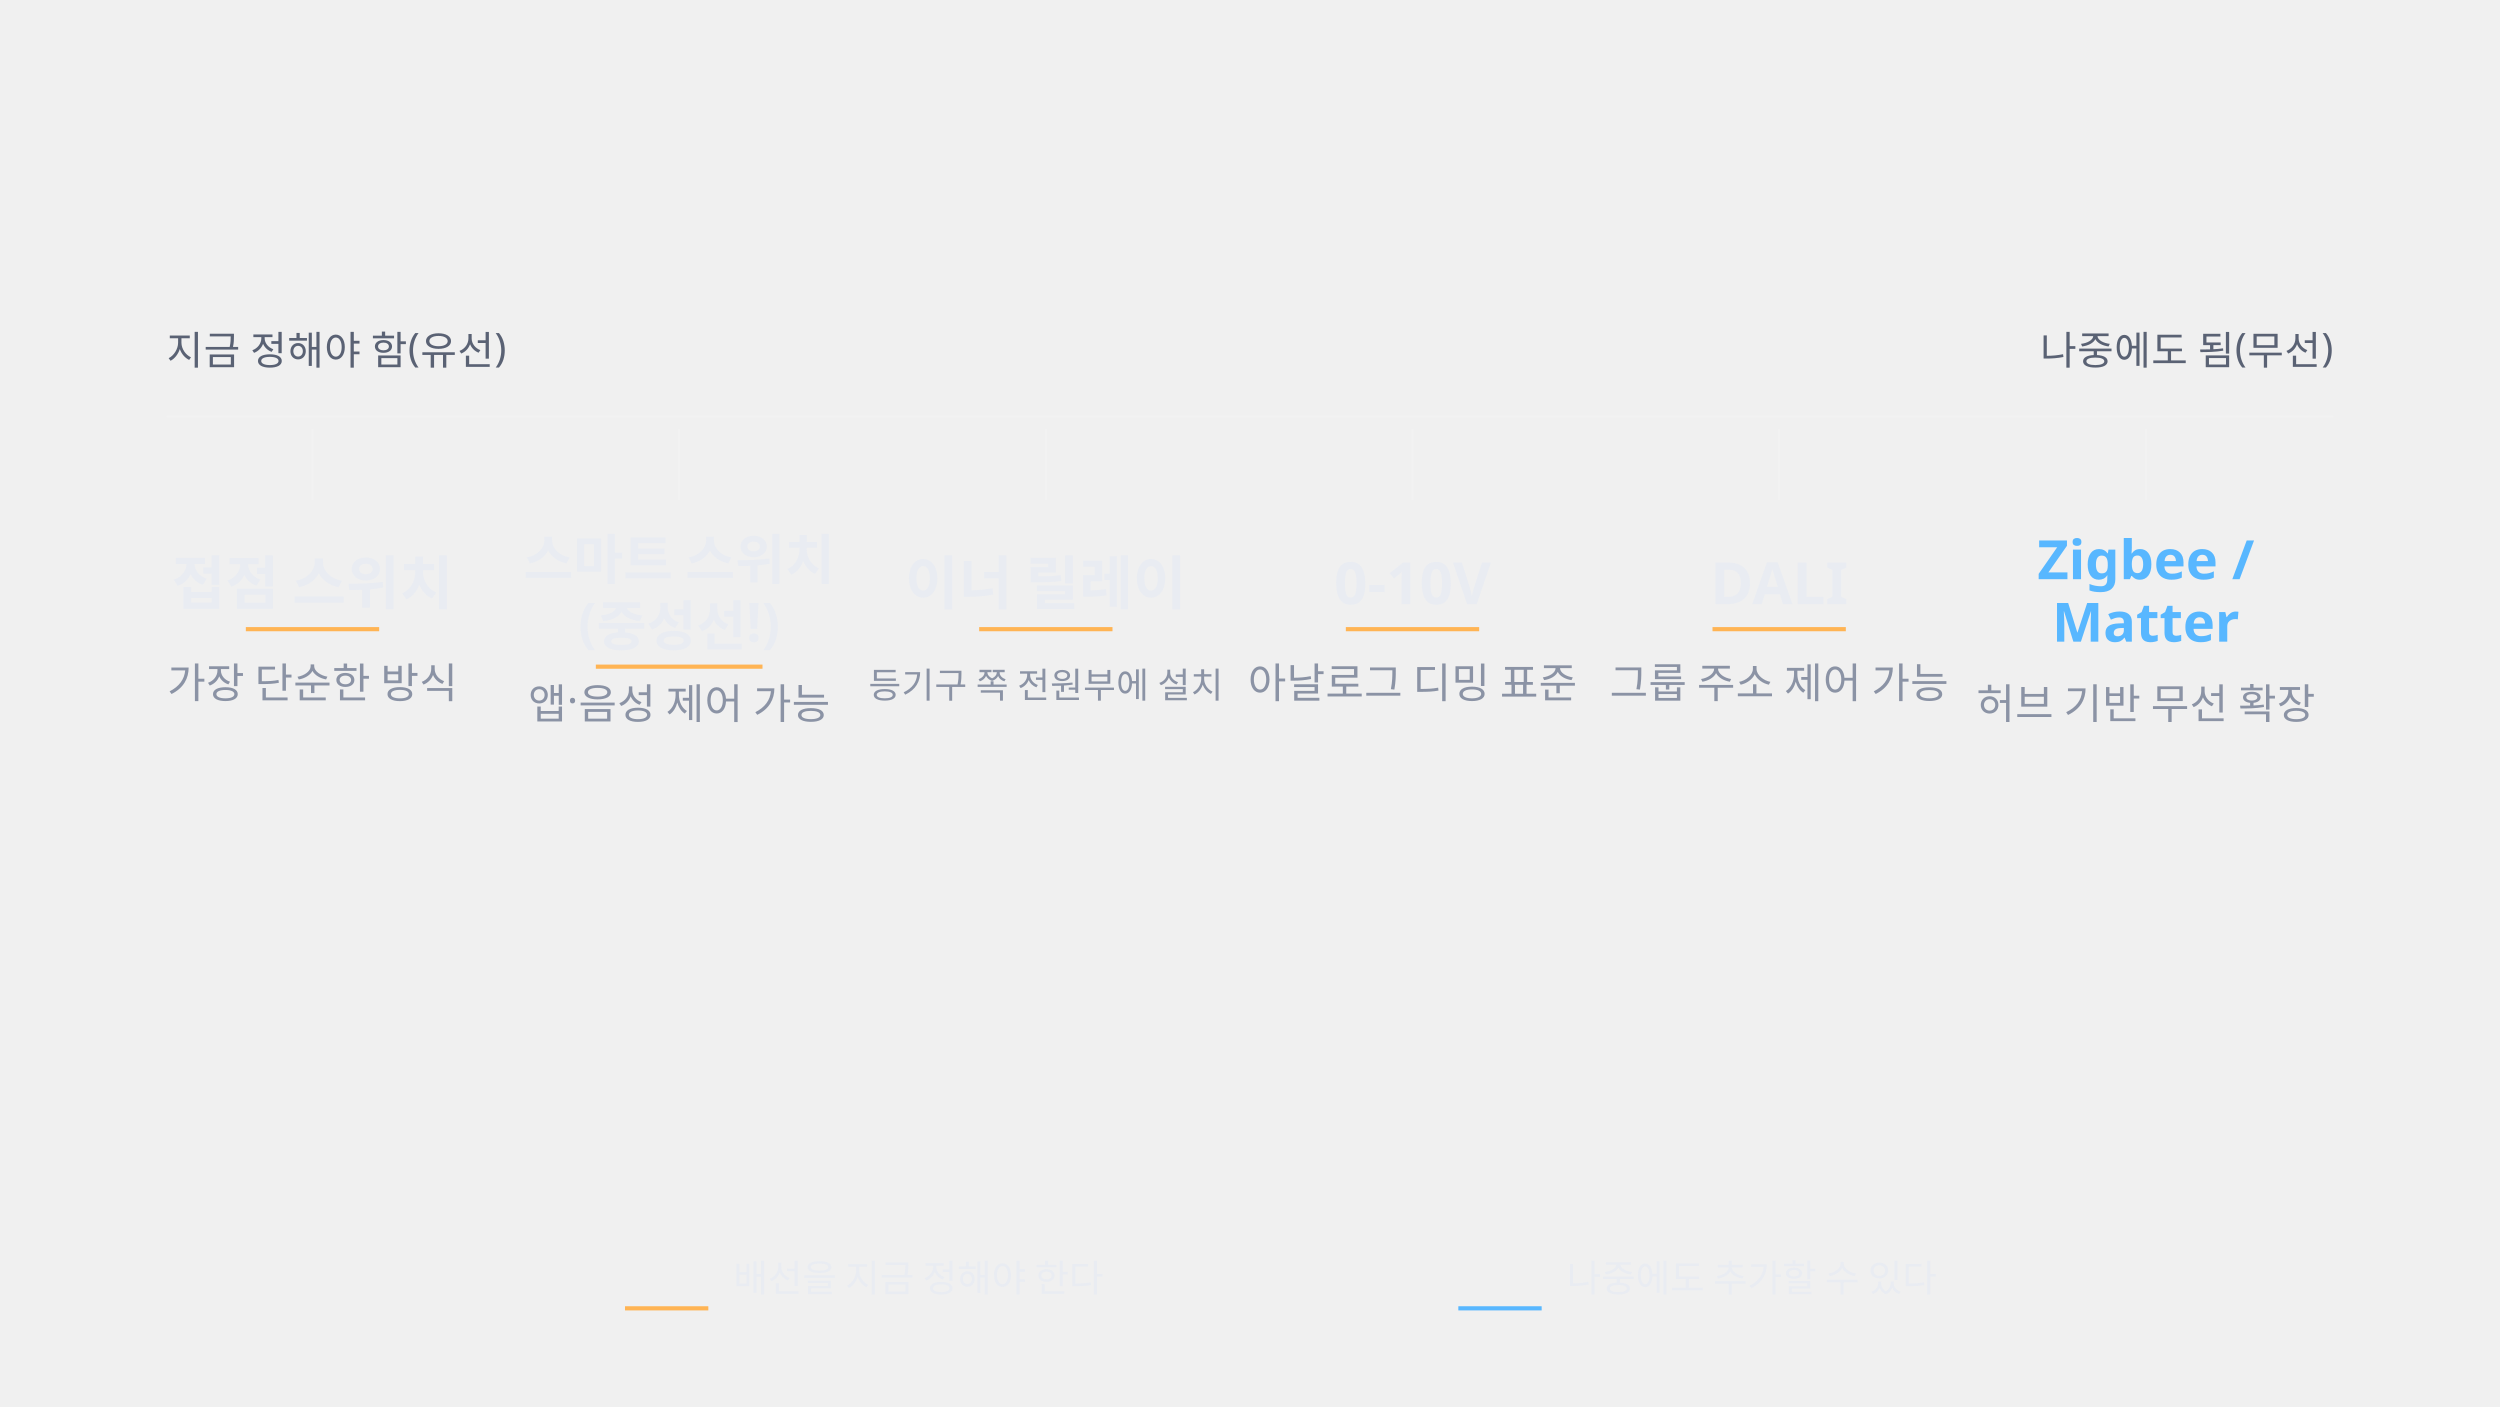
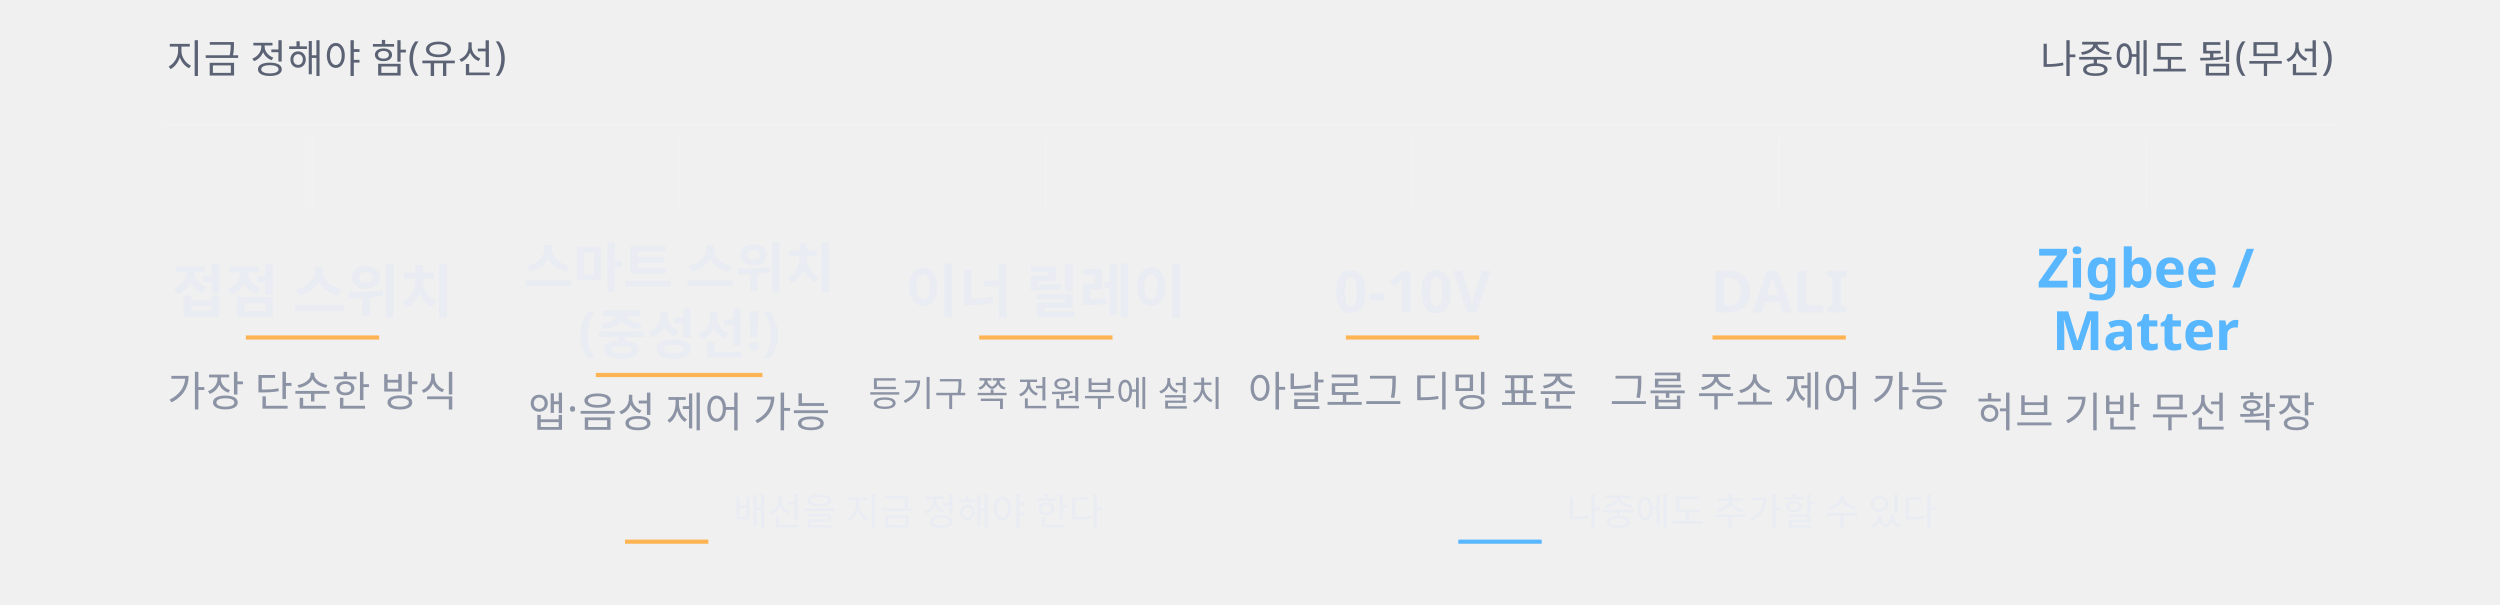
- <svg xmlns="http://www.w3.org/2000/svg" viewBox="0 0 1200 675" font-family="Pretendard, Apple SD Gothic Neo, sans-serif">
+ <svg xmlns="http://www.w3.org/2000/svg" viewBox="0 140 1200 290" font-family="Pretendard, Apple SD Gothic Neo, sans-serif">
  <text x="80" y="175" fill="#5a6274" font-size="19" letter-spacing="0.3" text-anchor="start">지금 정해야 함(유선)</text>
  <text x="1120" y="175" fill="#5a6274" font-size="19" letter-spacing="0.3" text-anchor="end">나중에도 됨(무선)</text>
  <line x1="80" y1="200" x2="1120" y2="200" stroke="#ffffff" stroke-opacity="0.12" stroke-width="1" />
  <line x1="150" y1="206" x2="150" y2="240" stroke="#ffffff" stroke-opacity="0.15" stroke-width="1" />
  <line x1="326" y1="206" x2="326" y2="240" stroke="#ffffff" stroke-opacity="0.15" stroke-width="1" />
  <line x1="502" y1="206" x2="502" y2="240" stroke="#ffffff" stroke-opacity="0.15" stroke-width="1" />
  <line x1="678" y1="206" x2="678" y2="240" stroke="#ffffff" stroke-opacity="0.15" stroke-width="1" />
  <line x1="854" y1="206" x2="854" y2="240" stroke="#ffffff" stroke-opacity="0.15" stroke-width="1" />
  <line x1="1030" y1="206" x2="1030" y2="240" stroke="#ffffff" stroke-opacity="0.15" stroke-width="1" />
  <g>
    <text x="150" y="290" fill="#e9ecf2" font-size="28" font-weight="600" text-anchor="middle">접점 스위치</text>
    <line x1="118" y1="302" x2="182" y2="302" stroke="#ffb454" stroke-width="2" />
    <text x="150" y="335" fill="#8b93a5" font-size="20" letter-spacing="0.2" text-anchor="middle">가장 단순한 방식</text>
  </g>
  <g>
    <text x="326" y="278" fill="#e9ecf2" font-size="26" font-weight="600" text-anchor="middle">스마트 스위치</text>
    <text x="326" y="308" fill="#e9ecf2" font-size="26" font-weight="600" text-anchor="middle">(중성선!)</text>
    <line x1="286" y1="320" x2="366" y2="320" stroke="#ffb454" stroke-width="2" />
    <text x="326" y="345" fill="#8b93a5" font-size="20" letter-spacing="0.2" text-anchor="middle">앱·음성 제어 가능</text>
  </g>
  <g>
    <text x="502" y="290" fill="#e9ecf2" font-size="28" font-weight="600" text-anchor="middle">이너 릴레이</text>
    <line x1="470" y1="302" x2="534" y2="302" stroke="#ffb454" stroke-width="2" />
    <text x="502" y="335" fill="#8b93a5" font-size="17" letter-spacing="0.2" text-anchor="middle">등기구 쪽 전원부에 설치</text>
  </g>
  <g>
    <text x="678" y="290" fill="#e9ecf2" font-size="28" font-weight="600" text-anchor="middle">0-10V</text>
    <line x1="646" y1="302" x2="710" y2="302" stroke="#ffb454" stroke-width="2" />
    <text x="678" y="335" fill="#8b93a5" font-size="20" letter-spacing="0.2" text-anchor="middle">아날로그 디밍 표준</text>
  </g>
  <g>
    <text x="854" y="290" fill="#e9ecf2" font-size="28" font-weight="600" text-anchor="middle">DALI</text>
    <line x1="822" y1="302" x2="886" y2="302" stroke="#ffb454" stroke-width="2" />
    <text x="854" y="335" fill="#8b93a5" font-size="20" letter-spacing="0.2" text-anchor="middle">그룹 주소 제어 가능</text>
  </g>
  <g>
    <text x="1030" y="278" fill="#58b7ff" font-size="26" font-weight="600" text-anchor="middle">Zigbee /</text>
    <text x="1030" y="308" fill="#58b7ff" font-size="26" font-weight="600" text-anchor="middle">Matter</text>
    <text x="1030" y="345" fill="#8b93a5" font-size="20" letter-spacing="0.2" text-anchor="middle">허브 기반 무선 확장</text>
  </g>
-   <line x1="300" y1="628" x2="340" y2="628" stroke="#ffb454" stroke-width="2" />
-   <text x="352" y="620" fill="#e9ecf2" font-size="18" text-anchor="start">배선을 지금 정해야 한다</text>
-   <line x1="700" y1="628" x2="740" y2="628" stroke="#58b7ff" stroke-width="2" />
-   <text x="752" y="620" fill="#e9ecf2" font-size="18" text-anchor="start">나중에도 추가할 수 있다</text>
+   <line x1="300" y1="400" x2="340" y2="400" stroke="#ffb454" stroke-width="2" />
+   <text x="352" y="392" fill="#e9ecf2" font-size="18" text-anchor="start">배선을 지금 정해야 한다</text>
+   <line x1="700" y1="400" x2="740" y2="400" stroke="#58b7ff" stroke-width="2" />
+   <text x="752" y="392" fill="#e9ecf2" font-size="18" text-anchor="start">나중에도 추가할 수 있다</text>
</svg>
